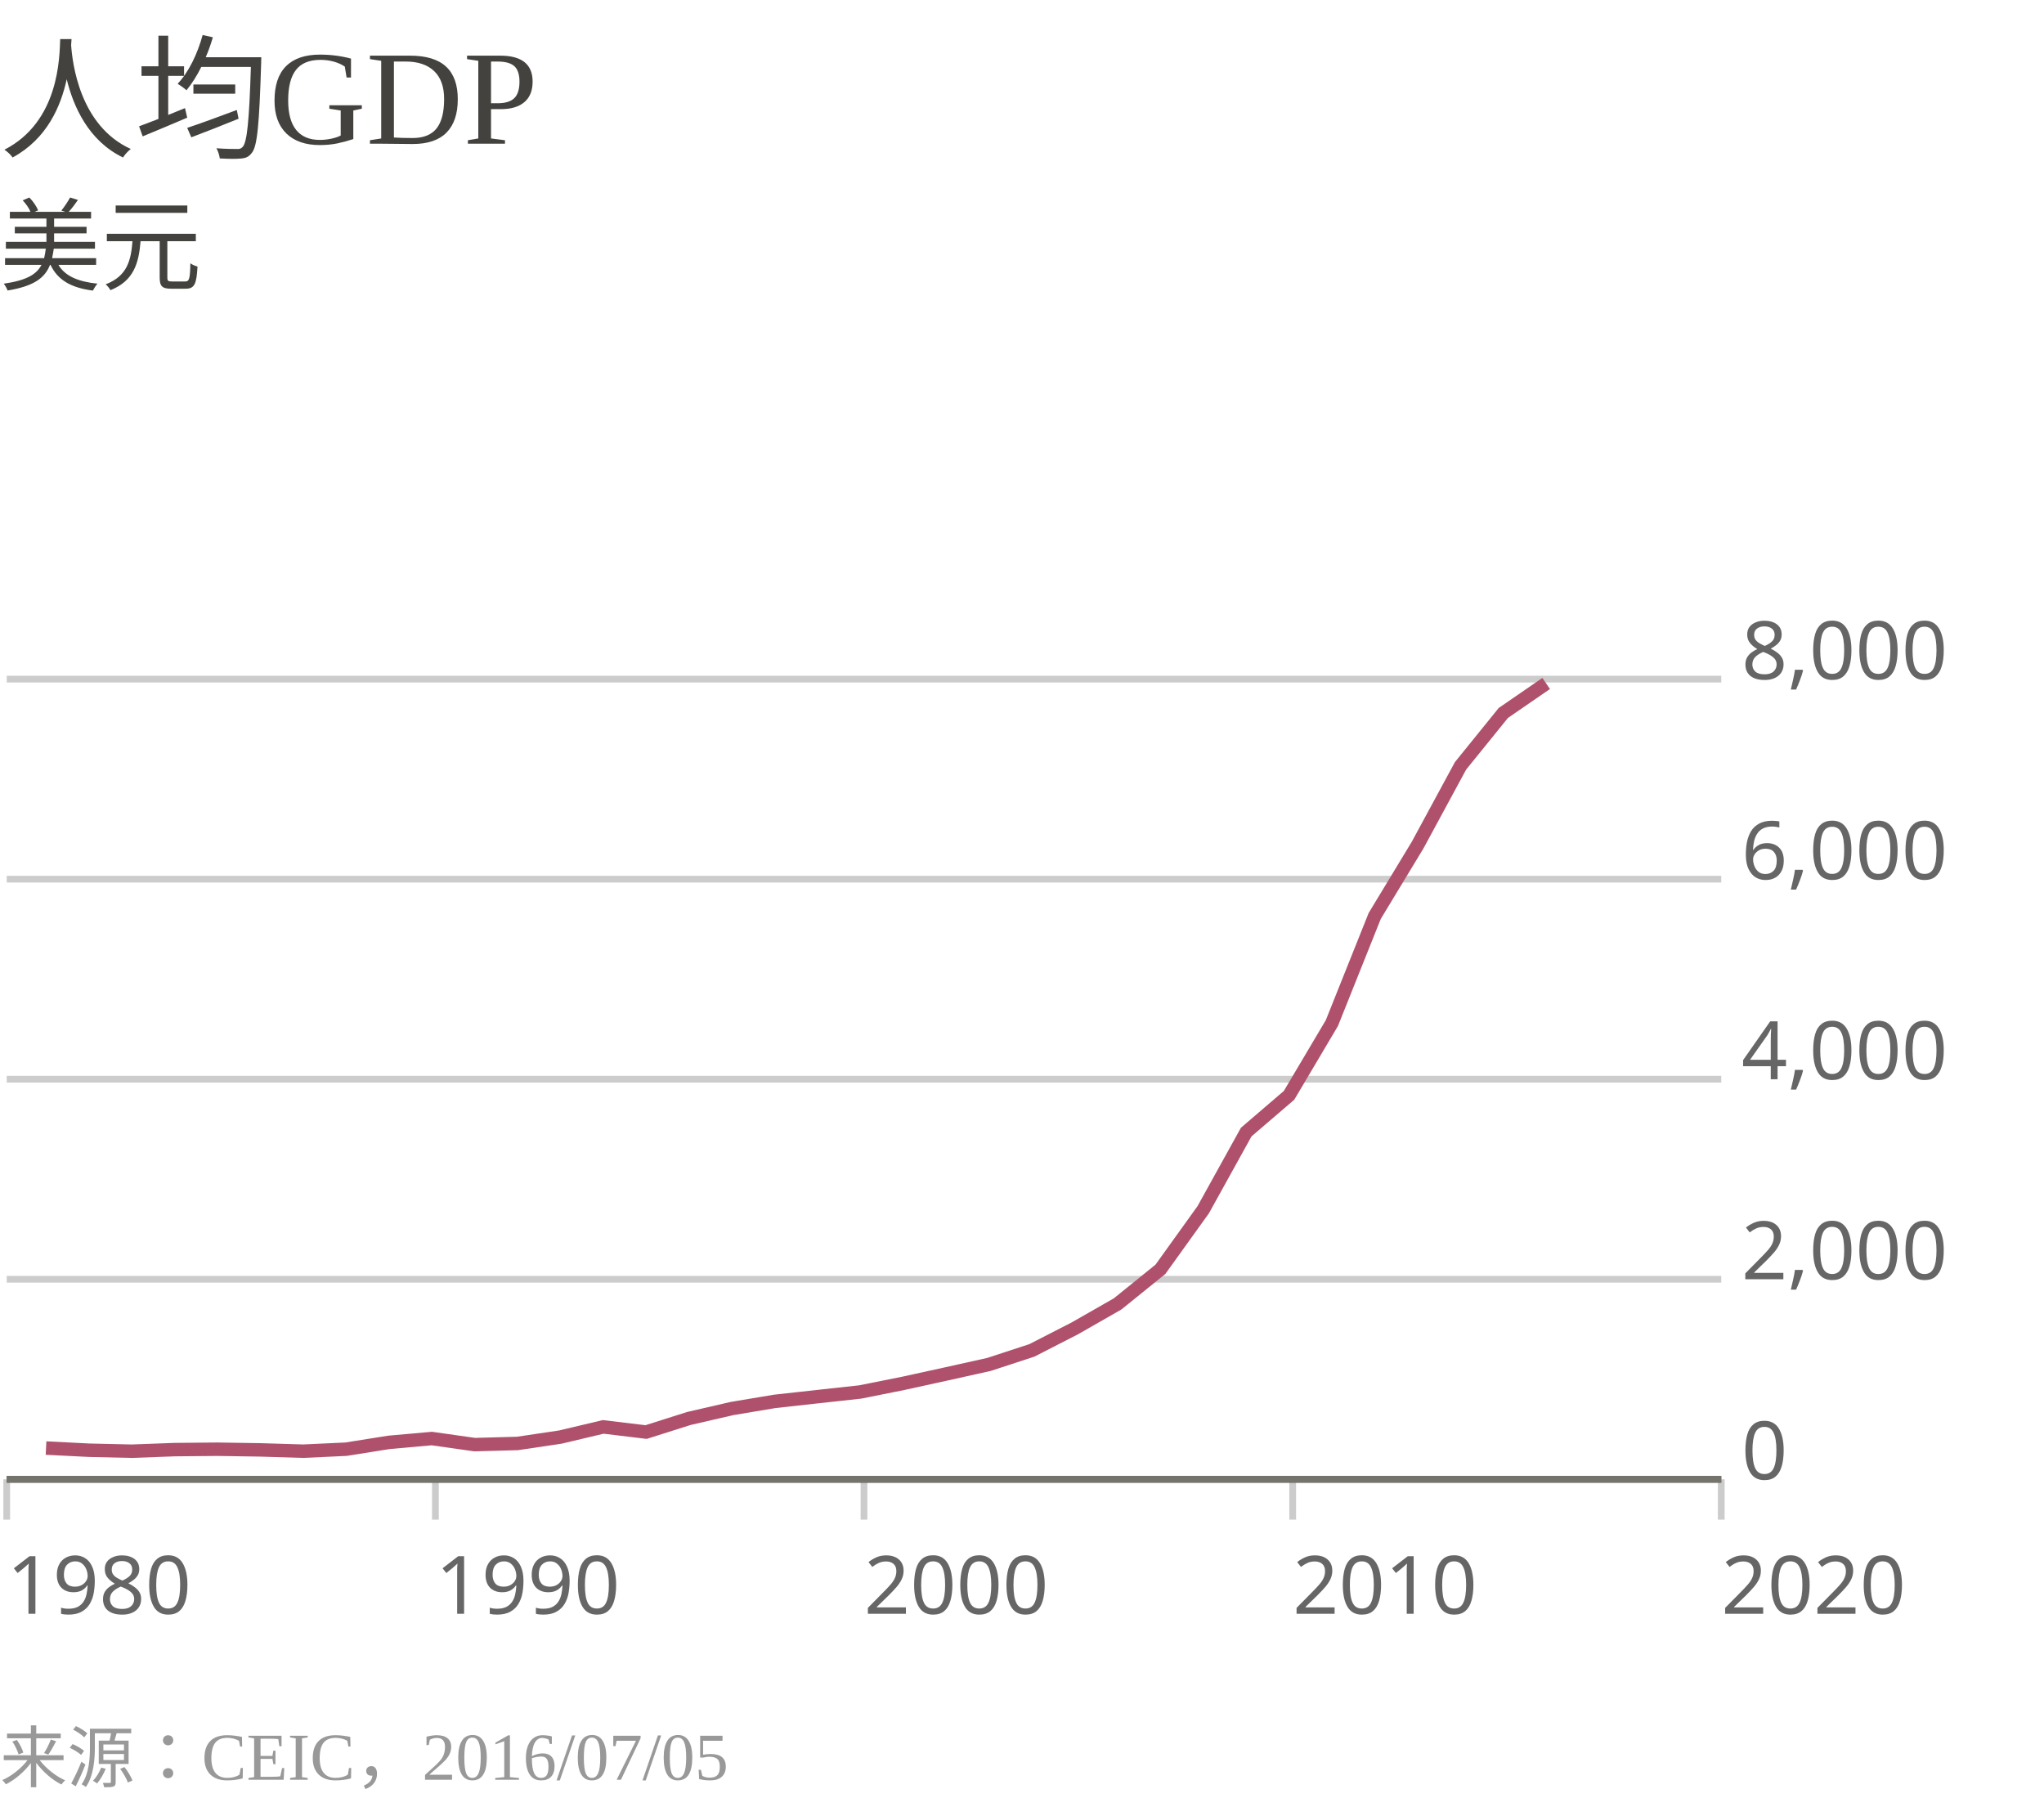
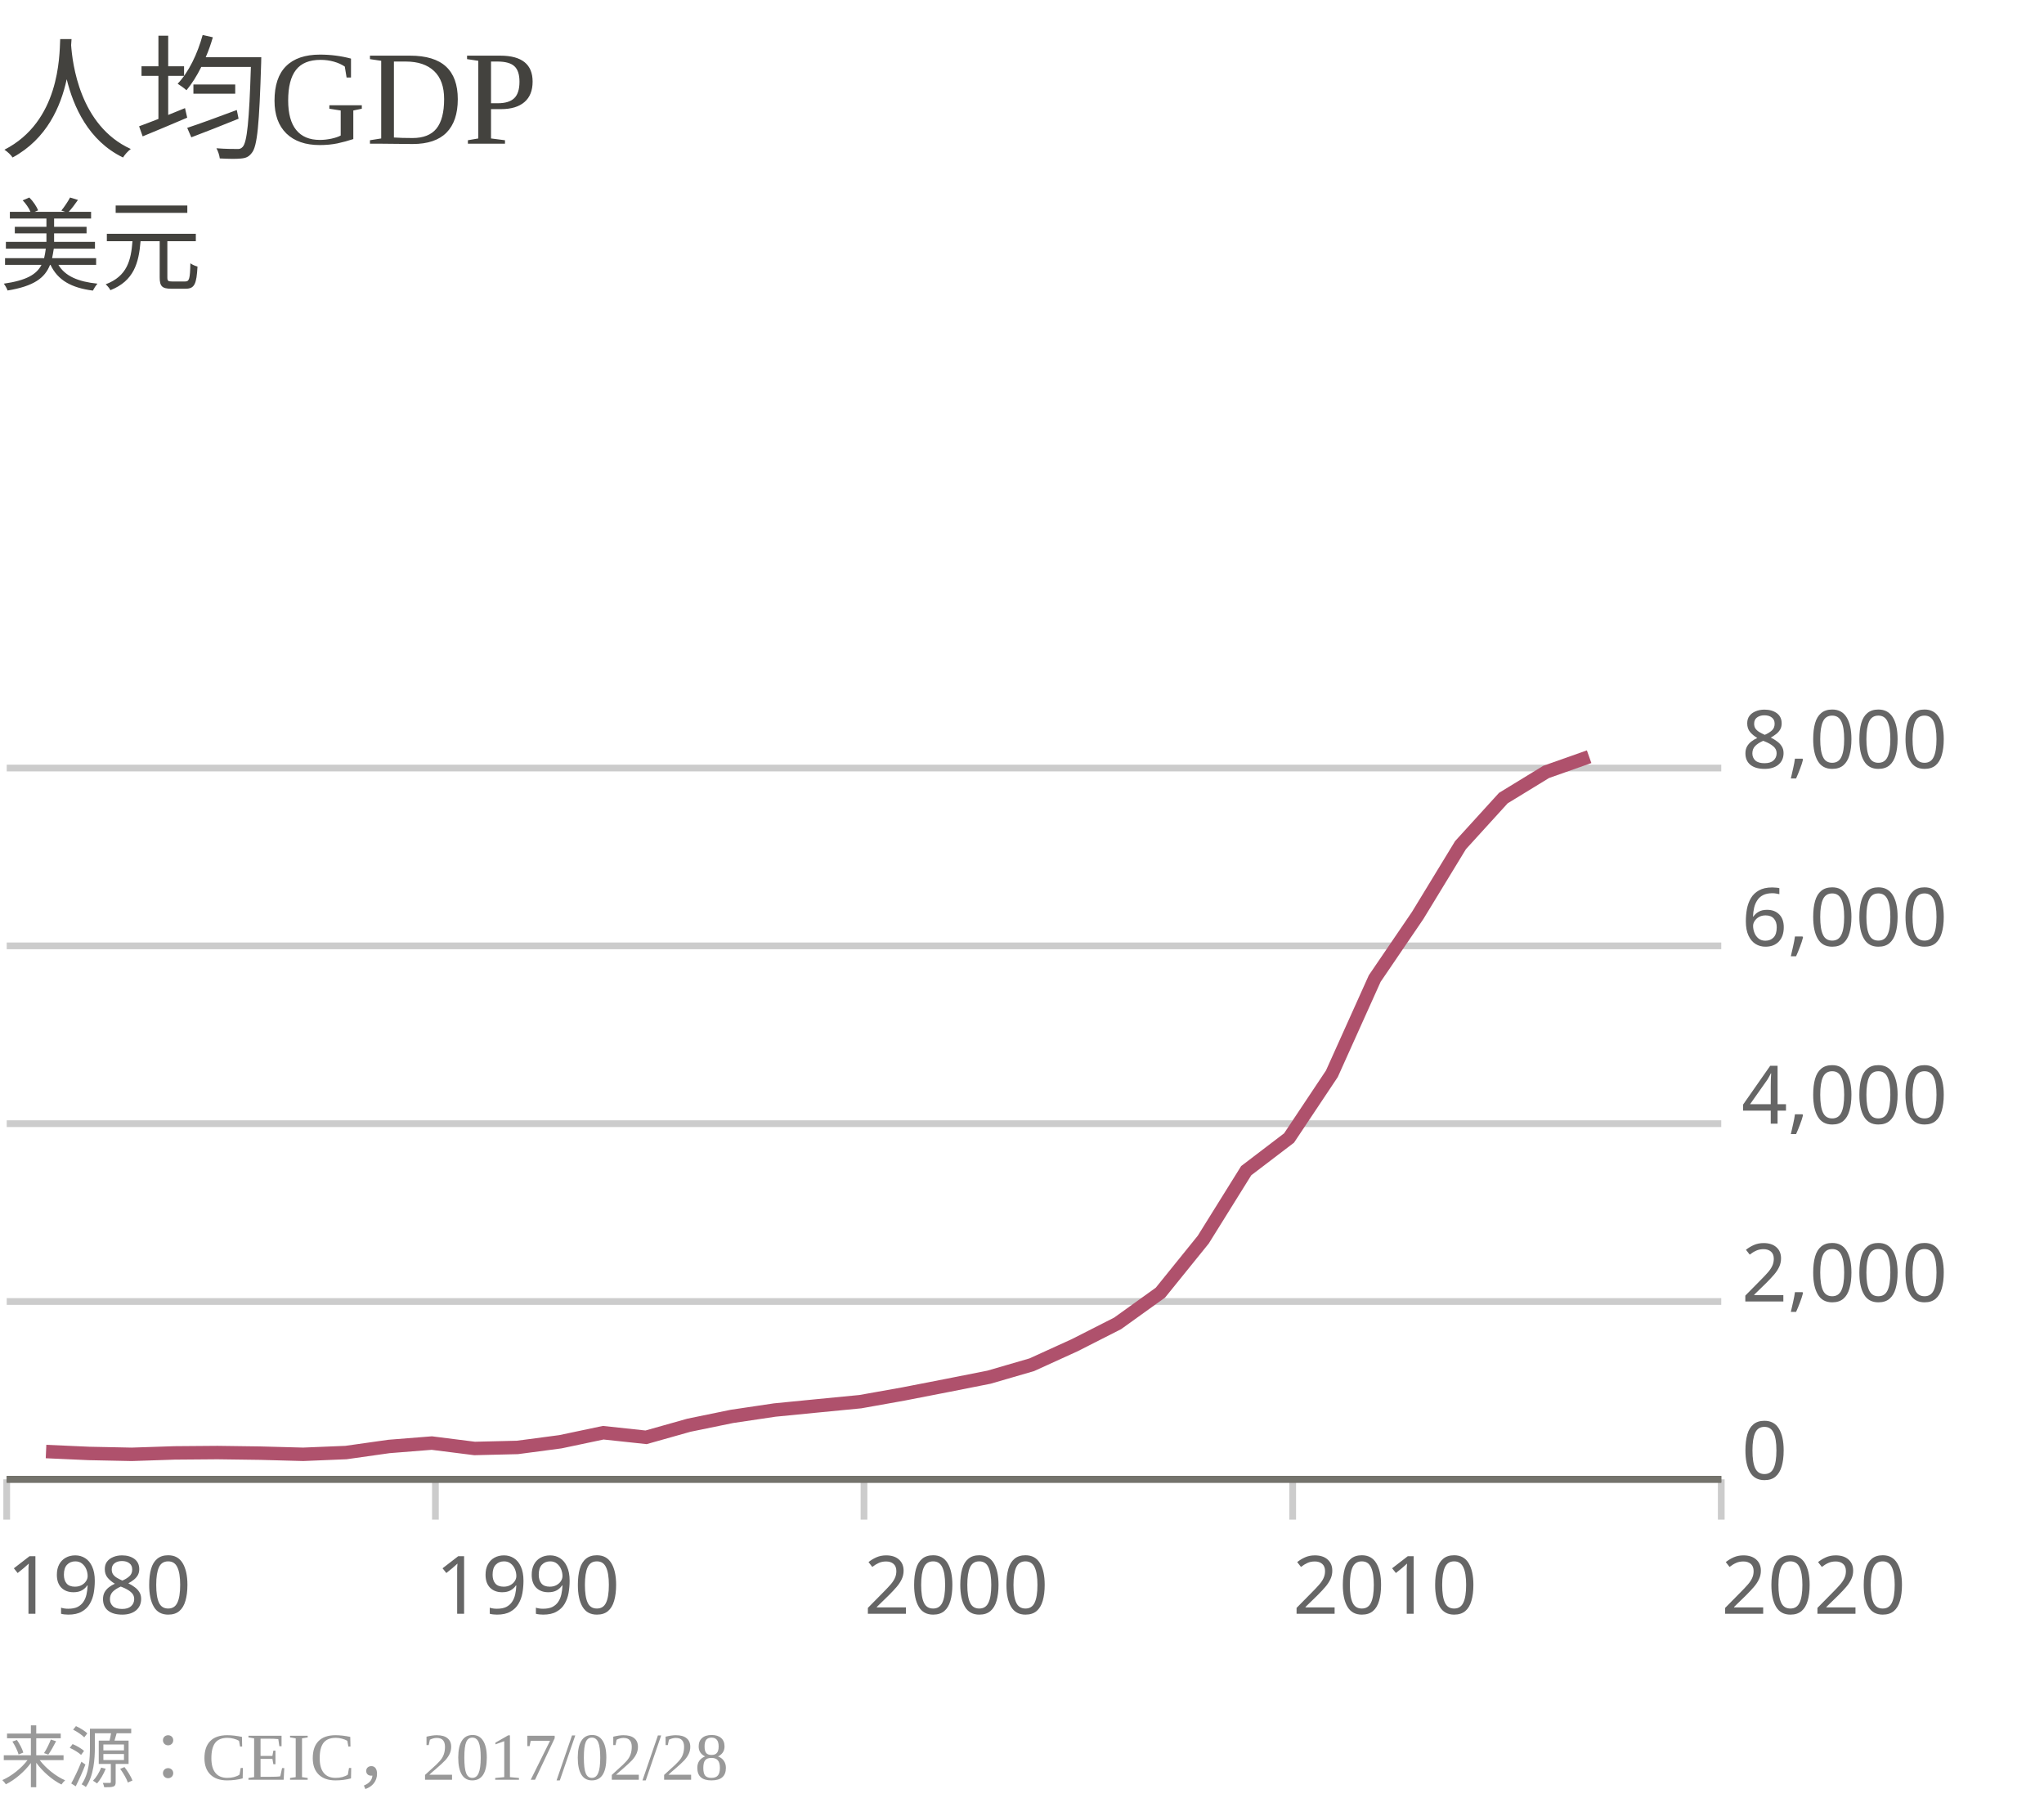
<svg xmlns="http://www.w3.org/2000/svg" viewBox="0 0 304 270">
  <text class="chart-title" fill="#43423e" font-size="20" y="22">人均GDP</text>
  <text class="chart-subtitle" fill="#43423e" font-size="15" y="42">美元</text>
-   <text class="chart-source" font-size="10" fill-opacity="0.4" y="265">来源：CEIC，2016/07/05</text>
+   <text class="chart-source" font-size="10" fill-opacity="0.4" y="265">来源：CEIC，2017/02/28</text>
  <g transform="translate(1,100)">
    <g transform="translate(0,120)" class="x axis">
      <g class="tick" style="" transform="translate(0,0)">
        <line y2="6" x2="0" fill="none" stroke="#000" stroke-opacity="0.2" />
        <text dy="0" style="" y="20" x="0" font-family="MetricWeb,sans-serif" fill-opacity="0.6" font-size="12" text-anchor="start">1980</text>
      </g>
      <g class="tick" style="" transform="translate(63.75873,0)">
        <line y2="6" x2="0" fill="none" stroke="#000" stroke-opacity="0.2" />
        <text dy="0" style="" y="20" x="0" font-family="MetricWeb,sans-serif" fill-opacity="0.6" font-size="12" text-anchor="start">1990</text>
      </g>
      <g class="tick" style="" transform="translate(127.5,0)">
        <line y2="6" x2="0" fill="none" stroke="#000" stroke-opacity="0.2" />
        <text dy="0" style="" y="20" x="0" font-family="MetricWeb,sans-serif" fill-opacity="0.6" font-size="12" text-anchor="start">2000</text>
      </g>
      <g class="tick" style="" transform="translate(191.2587,0)">
        <line y2="6" x2="0" fill="none" stroke="#000" stroke-opacity="0.2" />
        <text dy="0" style="" y="20" x="0" font-family="MetricWeb,sans-serif" fill-opacity="0.6" font-size="12" text-anchor="start">2010</text>
      </g>
      <g class="tick" style="" transform="translate(255,0)">
        <line y2="6" x2="0" fill="none" stroke="#000" stroke-opacity="0.2" />
        <text dy="0" style="" y="20" x="0" font-family="MetricWeb,sans-serif" fill-opacity="0.6" font-size="12" text-anchor="start">2020</text>
      </g>
      <path class="domain" d="M0,0V0H255V0" fill="none" stroke="#74736c" />
    </g>
    <g transform="translate(255,0)" class="y axis">
      <g class="tick" style="" transform="translate(0,120)">
        <line x2="-255" y2="0" fill="none" stroke="#000" stroke-opacity="0.2" />
        <text dy="0" style="text-anchor: start;" x="3" y="0" font-family="MetricWeb,sans-serif" fill-opacity="0.6" font-size="12">0</text>
      </g>
-       <g class="tick" style="" transform="translate(0,90.25)">
+       <g class="tick" style="" transform="translate(0,93.55556)">
        <line x2="-255" y2="0" fill="none" stroke="#000" stroke-opacity="0.2" />
        <text dy="0" style="text-anchor: start;" x="3" y="0" font-family="MetricWeb,sans-serif" fill-opacity="0.6" font-size="12">2,000</text>
      </g>
-       <g class="tick" style="" transform="translate(0,60.5)">
+       <g class="tick" style="" transform="translate(0,67.11111)">
        <line x2="-255" y2="0" fill="none" stroke="#000" stroke-opacity="0.2" />
        <text dy="0" style="text-anchor: start;" x="3" y="0" font-family="MetricWeb,sans-serif" fill-opacity="0.6" font-size="12">4,000</text>
      </g>
-       <g class="tick" style="" transform="translate(0,30.75)">
+       <g class="tick" style="" transform="translate(0,40.66667)">
        <line x2="-255" y2="0" fill="none" stroke="#000" stroke-opacity="0.2" />
        <text dy="0" style="text-anchor: start;" x="3" y="0" font-family="MetricWeb,sans-serif" fill-opacity="0.6" font-size="12">6,000</text>
      </g>
-       <g class="tick" style="" transform="translate(0,1)">
+       <g class="tick" style="" transform="translate(0,14.22222)">
        <line x2="-255" y2="0" fill="none" stroke="#000" stroke-opacity="0.2" />
        <text dy="0" style="text-anchor: start;" x="3" y="0" font-family="MetricWeb,sans-serif" fill-opacity="0.6" font-size="12">8,000</text>
      </g>
      <path class="domain" d="M-255,1H0V120H-255" fill="none" stroke="#000" stroke-opacity="0" />
      <line class="highlight-line" x1="0" x2="-255" y1="120" y2="120" fill="none" stroke="#74736c" />
    </g>
    <g>
-       <path d="M5.847,115.354L12.218,115.674L18.588,115.821L24.959,115.585L31.347,115.527L37.718,115.625L44.088,115.818L50.459,115.523L56.847,114.507L63.218,113.938L69.588,114.842L75.959,114.669L82.347,113.718L88.718,112.206L95.088,112.974L101.459,110.953L107.847,109.479L114.218,108.412L120.588,107.707L126.959,107.01L133.347,105.729L139.718,104.334L146.088,102.916L152.459,100.832L158.847,97.558L165.218,93.917L171.588,88.769L177.959,79.898L184.347,68.361L190.718,62.897L197.088,52.149L203.459,36.22L209.847,25.666L216.218,13.901L222.588,6.028L228.959,1.644" stroke-width="2" fill="none" stroke="#af516c" />
+       <path d="M5.847,115.87L12.218,116.155L18.588,116.286L24.959,116.075L31.347,116.024L37.718,116.111L44.088,116.283L50.459,116.021L56.847,115.117L63.218,114.611L69.588,115.415L75.959,115.261L82.347,114.416L88.718,113.072L95.088,113.755L101.459,111.959L107.847,110.648L114.218,109.699L120.588,109.073L126.959,108.454L133.347,107.315L139.718,106.075L146.088,104.815L152.459,102.962L158.847,100.052L165.218,96.815L171.588,92.239L177.959,84.354L184.347,74.099L190.718,69.242L197.088,59.688L203.459,45.529L209.847,36.147L216.218,25.69L222.588,18.691L228.959,14.795L235.347,12.537" stroke-width="2" fill="none" stroke="#af516c" />
    </g>
  </g>
</svg>
